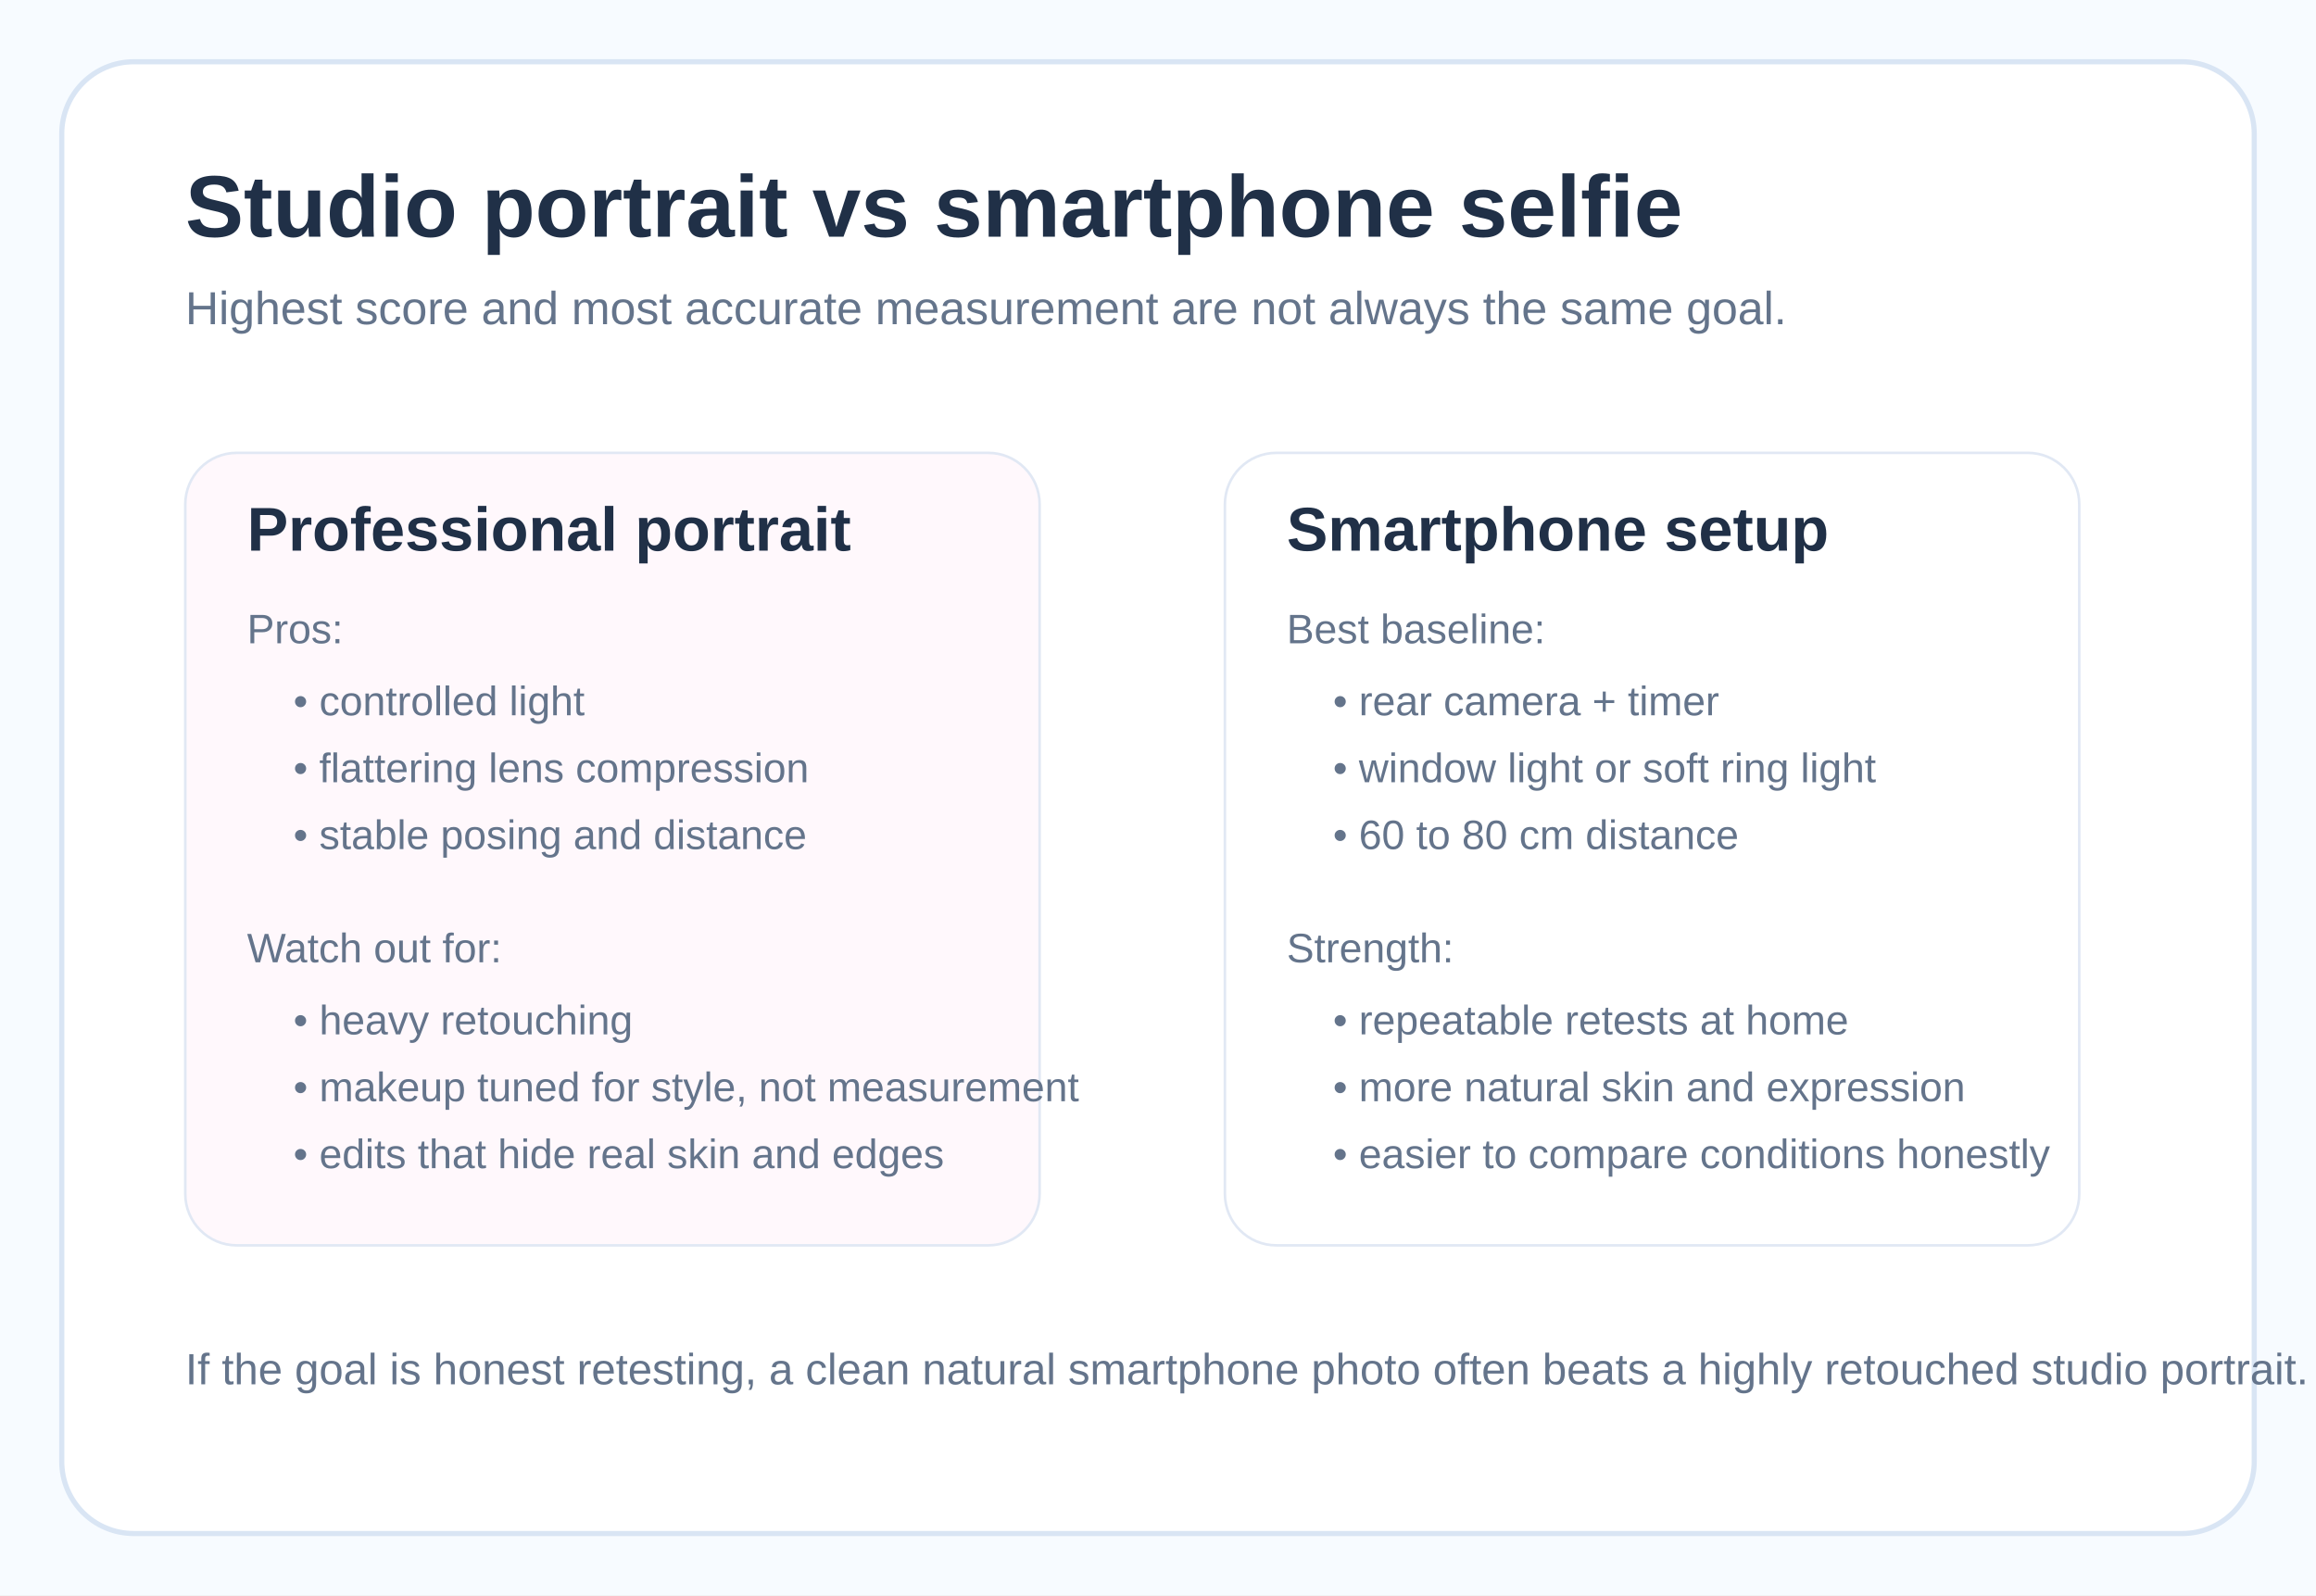
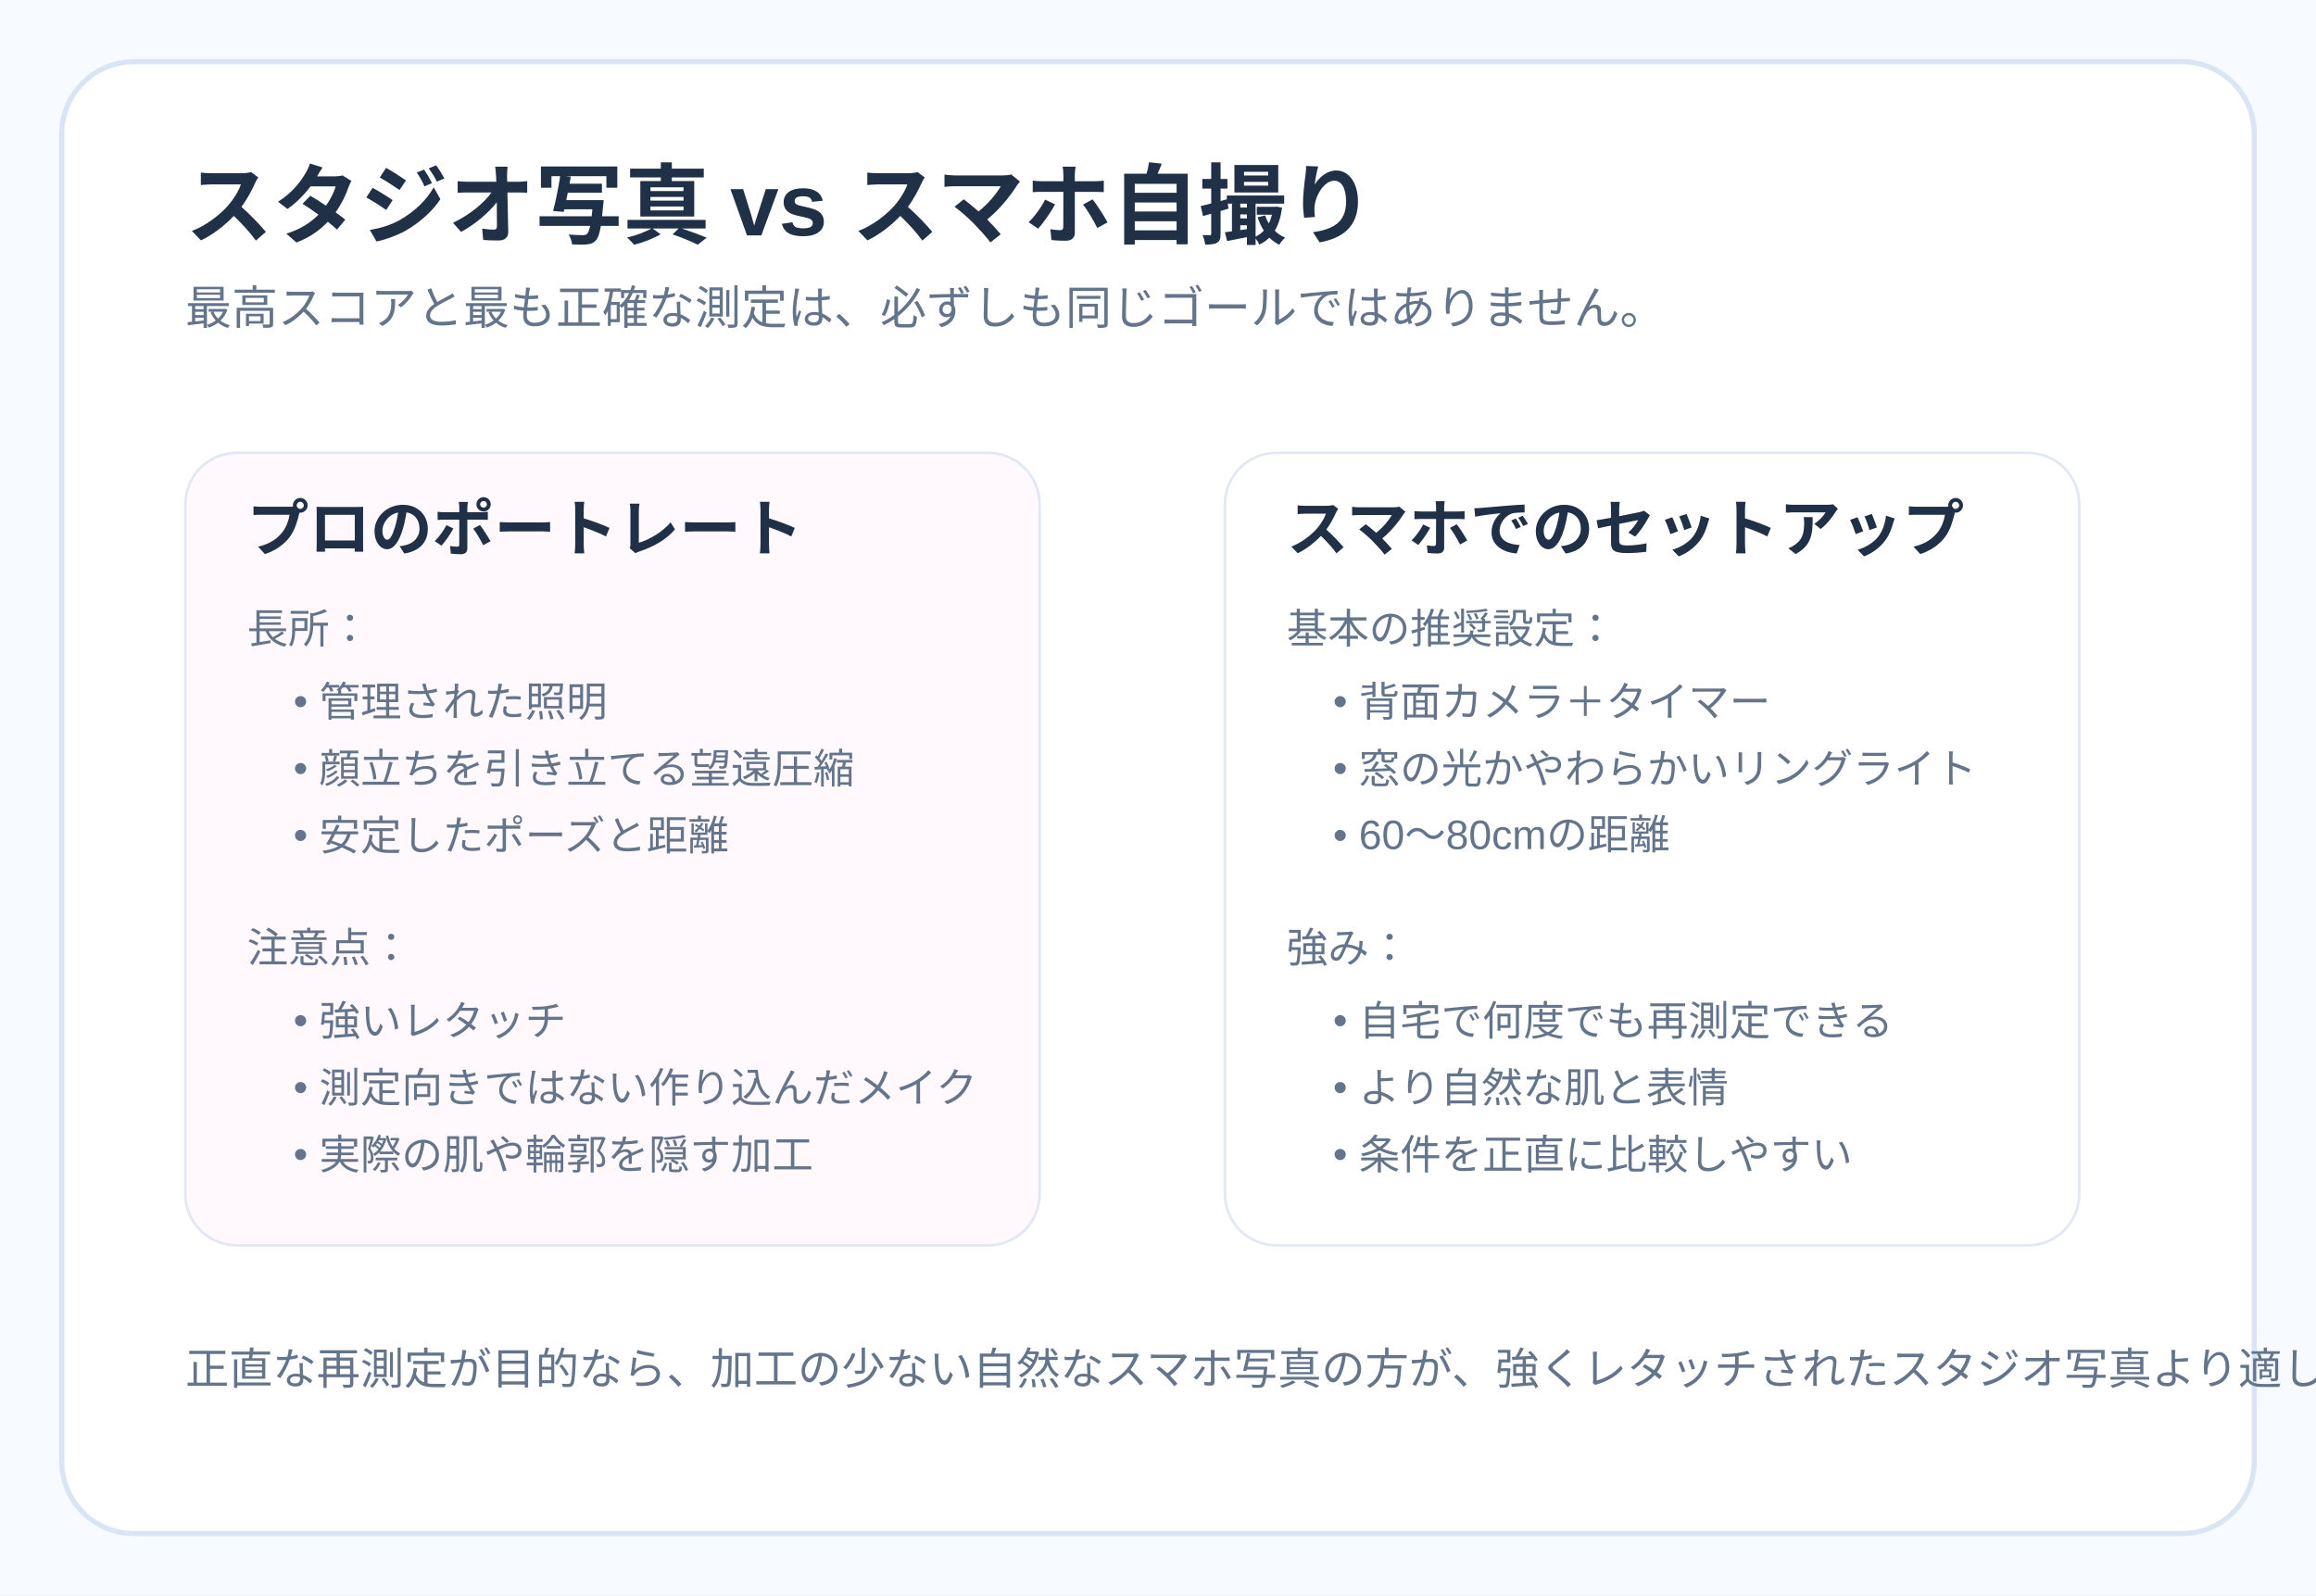
<svg xmlns="http://www.w3.org/2000/svg" viewBox="0 0 900 620" role="img" aria-labelledby="title desc">
  <rect width="900" height="620" fill="#f7fbff" />
  <rect x="24" y="24" width="852" height="572" rx="28" fill="#fff" stroke="#d9e5f4" stroke-width="2" />
  <g font-family="Arial, sans-serif" fill="#203047">
-     <text x="72" y="92" font-size="34" font-weight="700">Studio portrait vs smartphone selfie</text>
-     <text x="72" y="126" font-size="18" fill="#64748b">Highest score and most accurate measurement are not always the same goal.</text>
+     <text x="72" y="92" font-size="34" font-weight="700">スタジオ写真 vs スマホ自撮り</text>
+     <text x="72" y="126" font-size="18" fill="#64748b">最高スコアと最も正確な測定は、必ずしも同じゴールではありません。</text>
  </g>
  <g transform="translate(72 176)" font-family="Arial, sans-serif">
    <g>
      <rect width="332" height="308" rx="20" fill="#fff8fc" stroke="#e1e8f4" />
-       <text x="24" y="38" font-size="24" font-weight="700" fill="#203047">Professional portrait</text>
-       <text x="24" y="74" font-size="16" fill="#64748b">Pros:</text>
-       <text x="42" y="102" font-size="16" fill="#64748b">• controlled light</text>
-       <text x="42" y="128" font-size="16" fill="#64748b">• flattering lens compression</text>
-       <text x="42" y="154" font-size="16" fill="#64748b">• stable posing and distance</text>
-       <text x="24" y="198" font-size="16" fill="#64748b">Watch out for:</text>
-       <text x="42" y="226" font-size="16" fill="#64748b">• heavy retouching</text>
-       <text x="42" y="252" font-size="16" fill="#64748b">• makeup tuned for style, not measurement</text>
-       <text x="42" y="278" font-size="16" fill="#64748b">• edits that hide real skin and edges</text>
+       <text x="24" y="38" font-size="24" font-weight="700" fill="#203047">プロのポートレート</text>
+       <text x="24" y="74" font-size="16" fill="#64748b">長所：</text>
+       <text x="42" y="102" font-size="16" fill="#64748b">• 管理された照明</text>
+       <text x="42" y="128" font-size="16" fill="#64748b">• 顔立ちを引き立てる望遠圧縮</text>
+       <text x="42" y="154" font-size="16" fill="#64748b">• 安定したポーズと距離</text>
+       <text x="24" y="198" font-size="16" fill="#64748b">注意点：</text>
+       <text x="42" y="226" font-size="16" fill="#64748b">• 強いレタッチ</text>
+       <text x="42" y="252" font-size="16" fill="#64748b">• 測定向きではない作り込んだメイク</text>
+       <text x="42" y="278" font-size="16" fill="#64748b">• 実際の肌や輪郭を隠す加工</text>
    </g>
    <g transform="translate(404 0)">
      <rect width="332" height="308" rx="20" fill="#fff" stroke="#e1e8f4" />
-       <text x="24" y="38" font-size="24" font-weight="700" fill="#203047">Smartphone setup</text>
-       <text x="24" y="74" font-size="16" fill="#64748b">Best baseline:</text>
-       <text x="42" y="102" font-size="16" fill="#64748b">• rear camera + timer</text>
-       <text x="42" y="128" font-size="16" fill="#64748b">• window light or soft ring light</text>
-       <text x="42" y="154" font-size="16" fill="#64748b">• 60 to 80 cm distance</text>
-       <text x="24" y="198" font-size="16" fill="#64748b">Strength:</text>
-       <text x="42" y="226" font-size="16" fill="#64748b">• repeatable retests at home</text>
-       <text x="42" y="252" font-size="16" fill="#64748b">• more natural skin and expression</text>
-       <text x="42" y="278" font-size="16" fill="#64748b">• easier to compare conditions honestly</text>
+       <text x="24" y="38" font-size="24" font-weight="700" fill="#203047">スマホでのセットアップ</text>
+       <text x="24" y="74" font-size="16" fill="#64748b">基本の推奨設定：</text>
+       <text x="42" y="102" font-size="16" fill="#64748b">• 背面カメラ＋タイマー</text>
+       <text x="42" y="128" font-size="16" fill="#64748b">• 窓の光かやわらかいリングライト</text>
+       <text x="42" y="154" font-size="16" fill="#64748b">• 60〜80cmの距離</text>
+       <text x="24" y="198" font-size="16" fill="#64748b">強み：</text>
+       <text x="42" y="226" font-size="16" fill="#64748b">• 自宅で何度でも再測定できる</text>
+       <text x="42" y="252" font-size="16" fill="#64748b">• より自然な肌と表情</text>
+       <text x="42" y="278" font-size="16" fill="#64748b">• 条件を正直に比較しやすい</text>
    </g>
  </g>
-   <text x="72" y="538" font-family="Arial, sans-serif" font-size="17" fill="#64748b">If the goal is honest retesting, a clean natural smartphone photo often beats a highly retouched studio portrait.</text>
+   <text x="72" y="538" font-family="Arial, sans-serif" font-size="17" fill="#64748b">正直な再測定が目的なら、加工の少ない自然なスマホ写真の方が、強くレタッチされたスタジオ写真より適していることが多いです。</text>
</svg>
